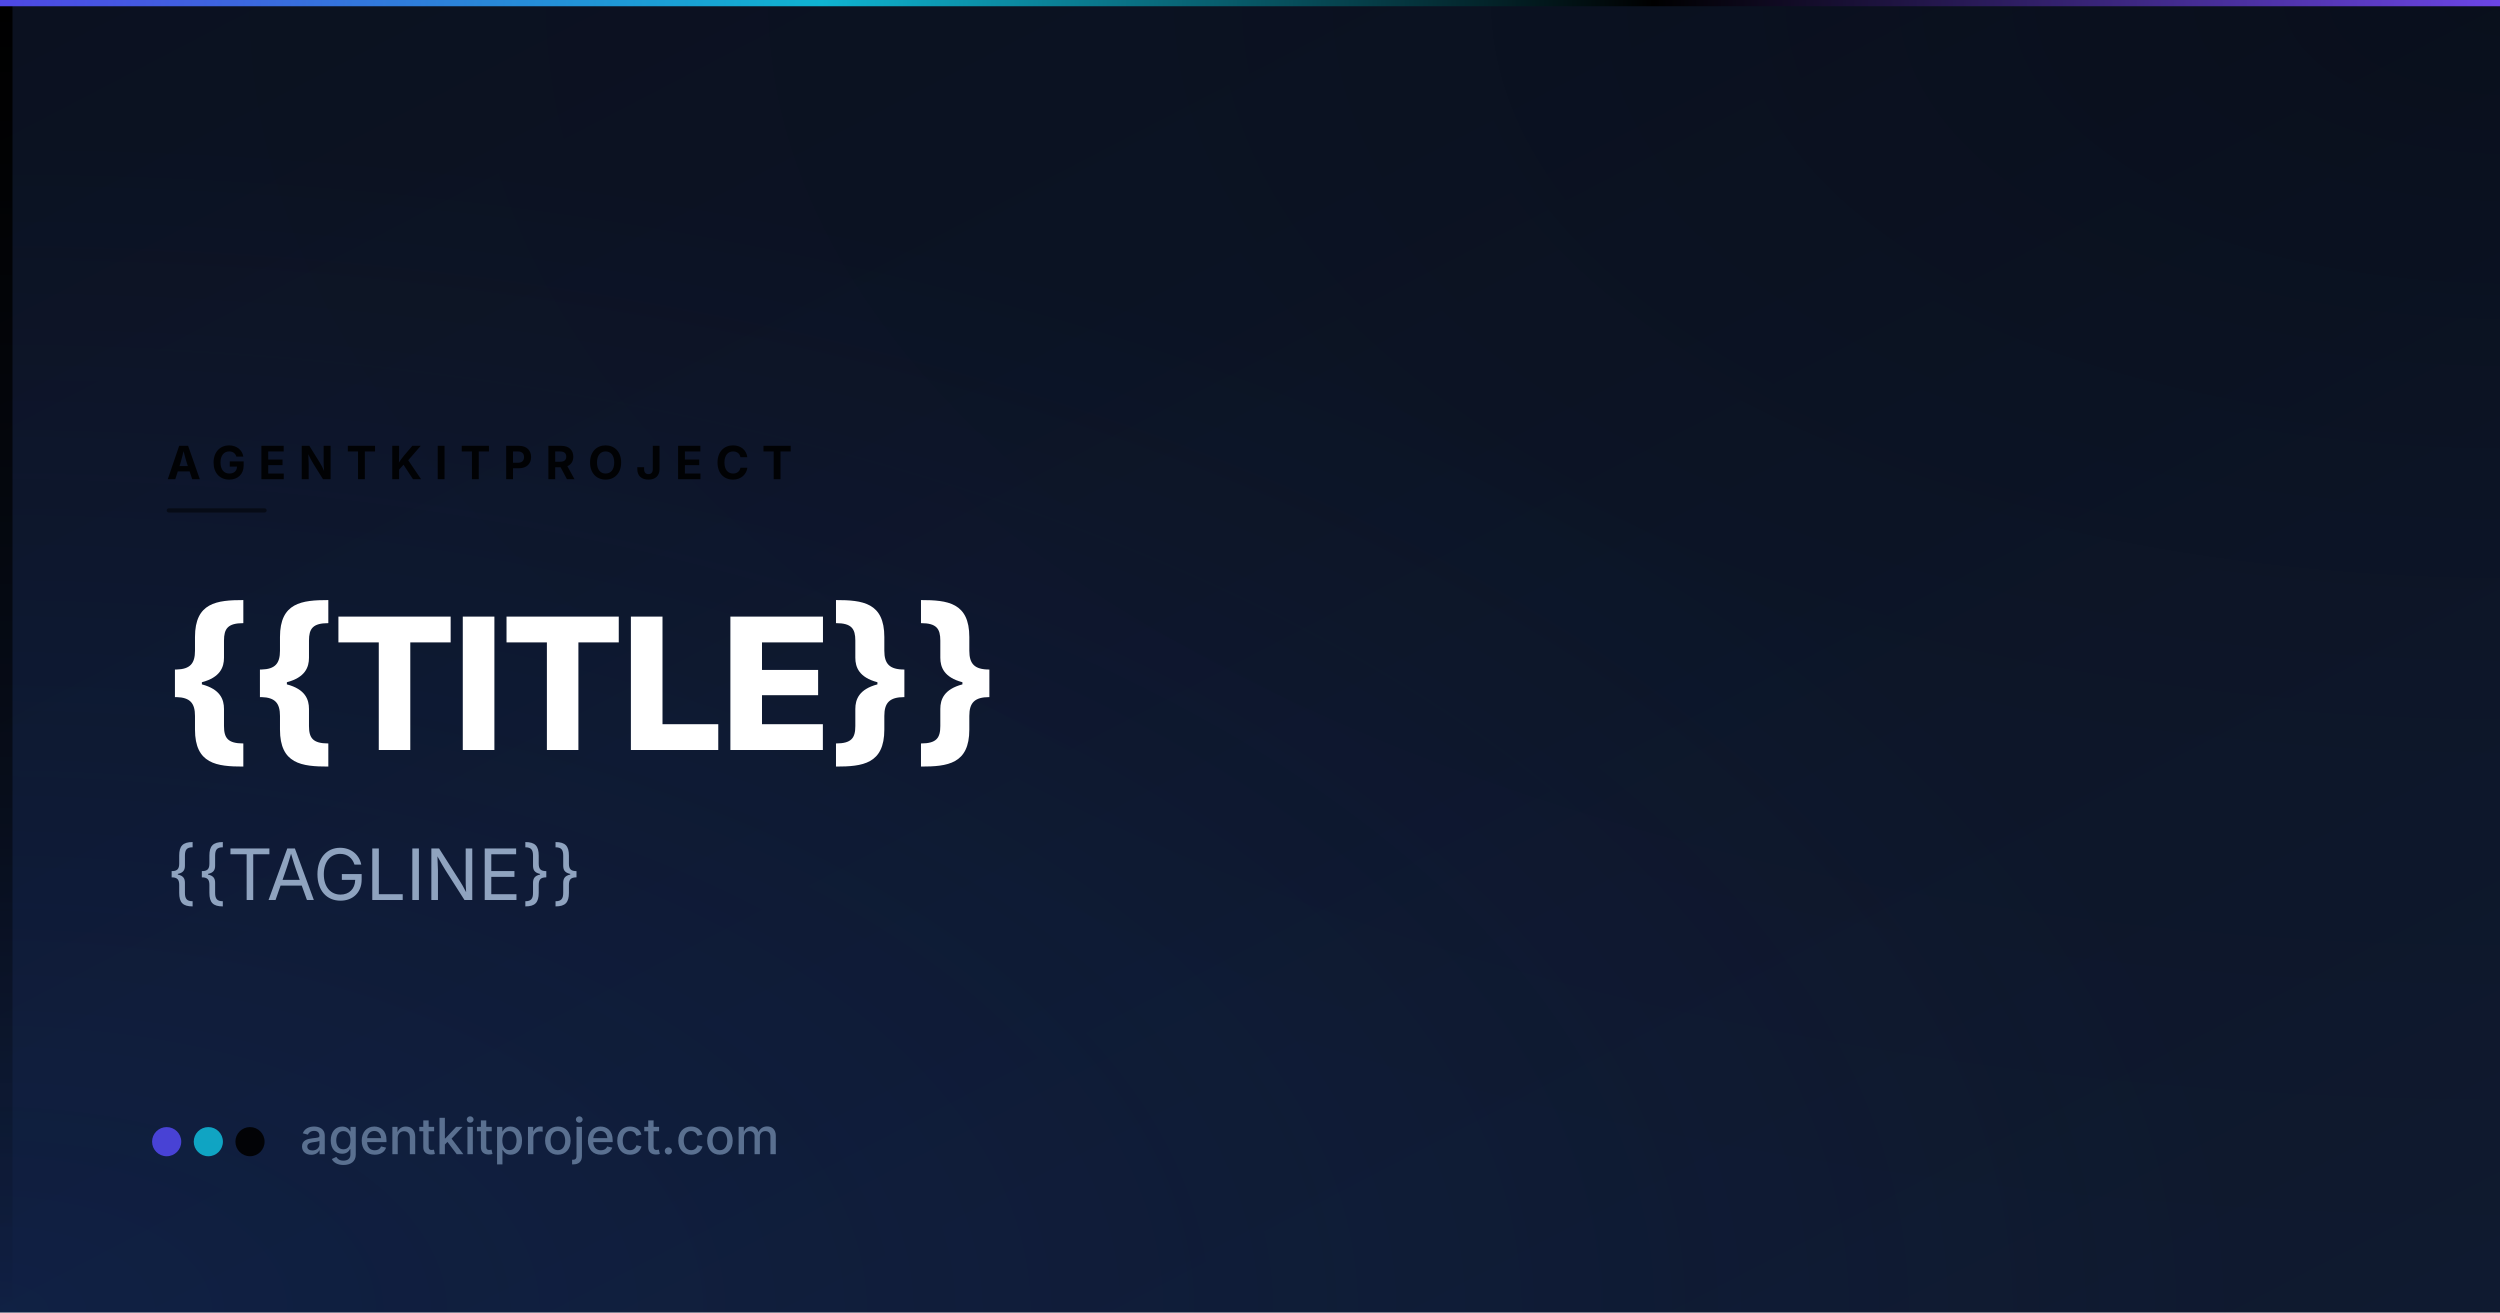
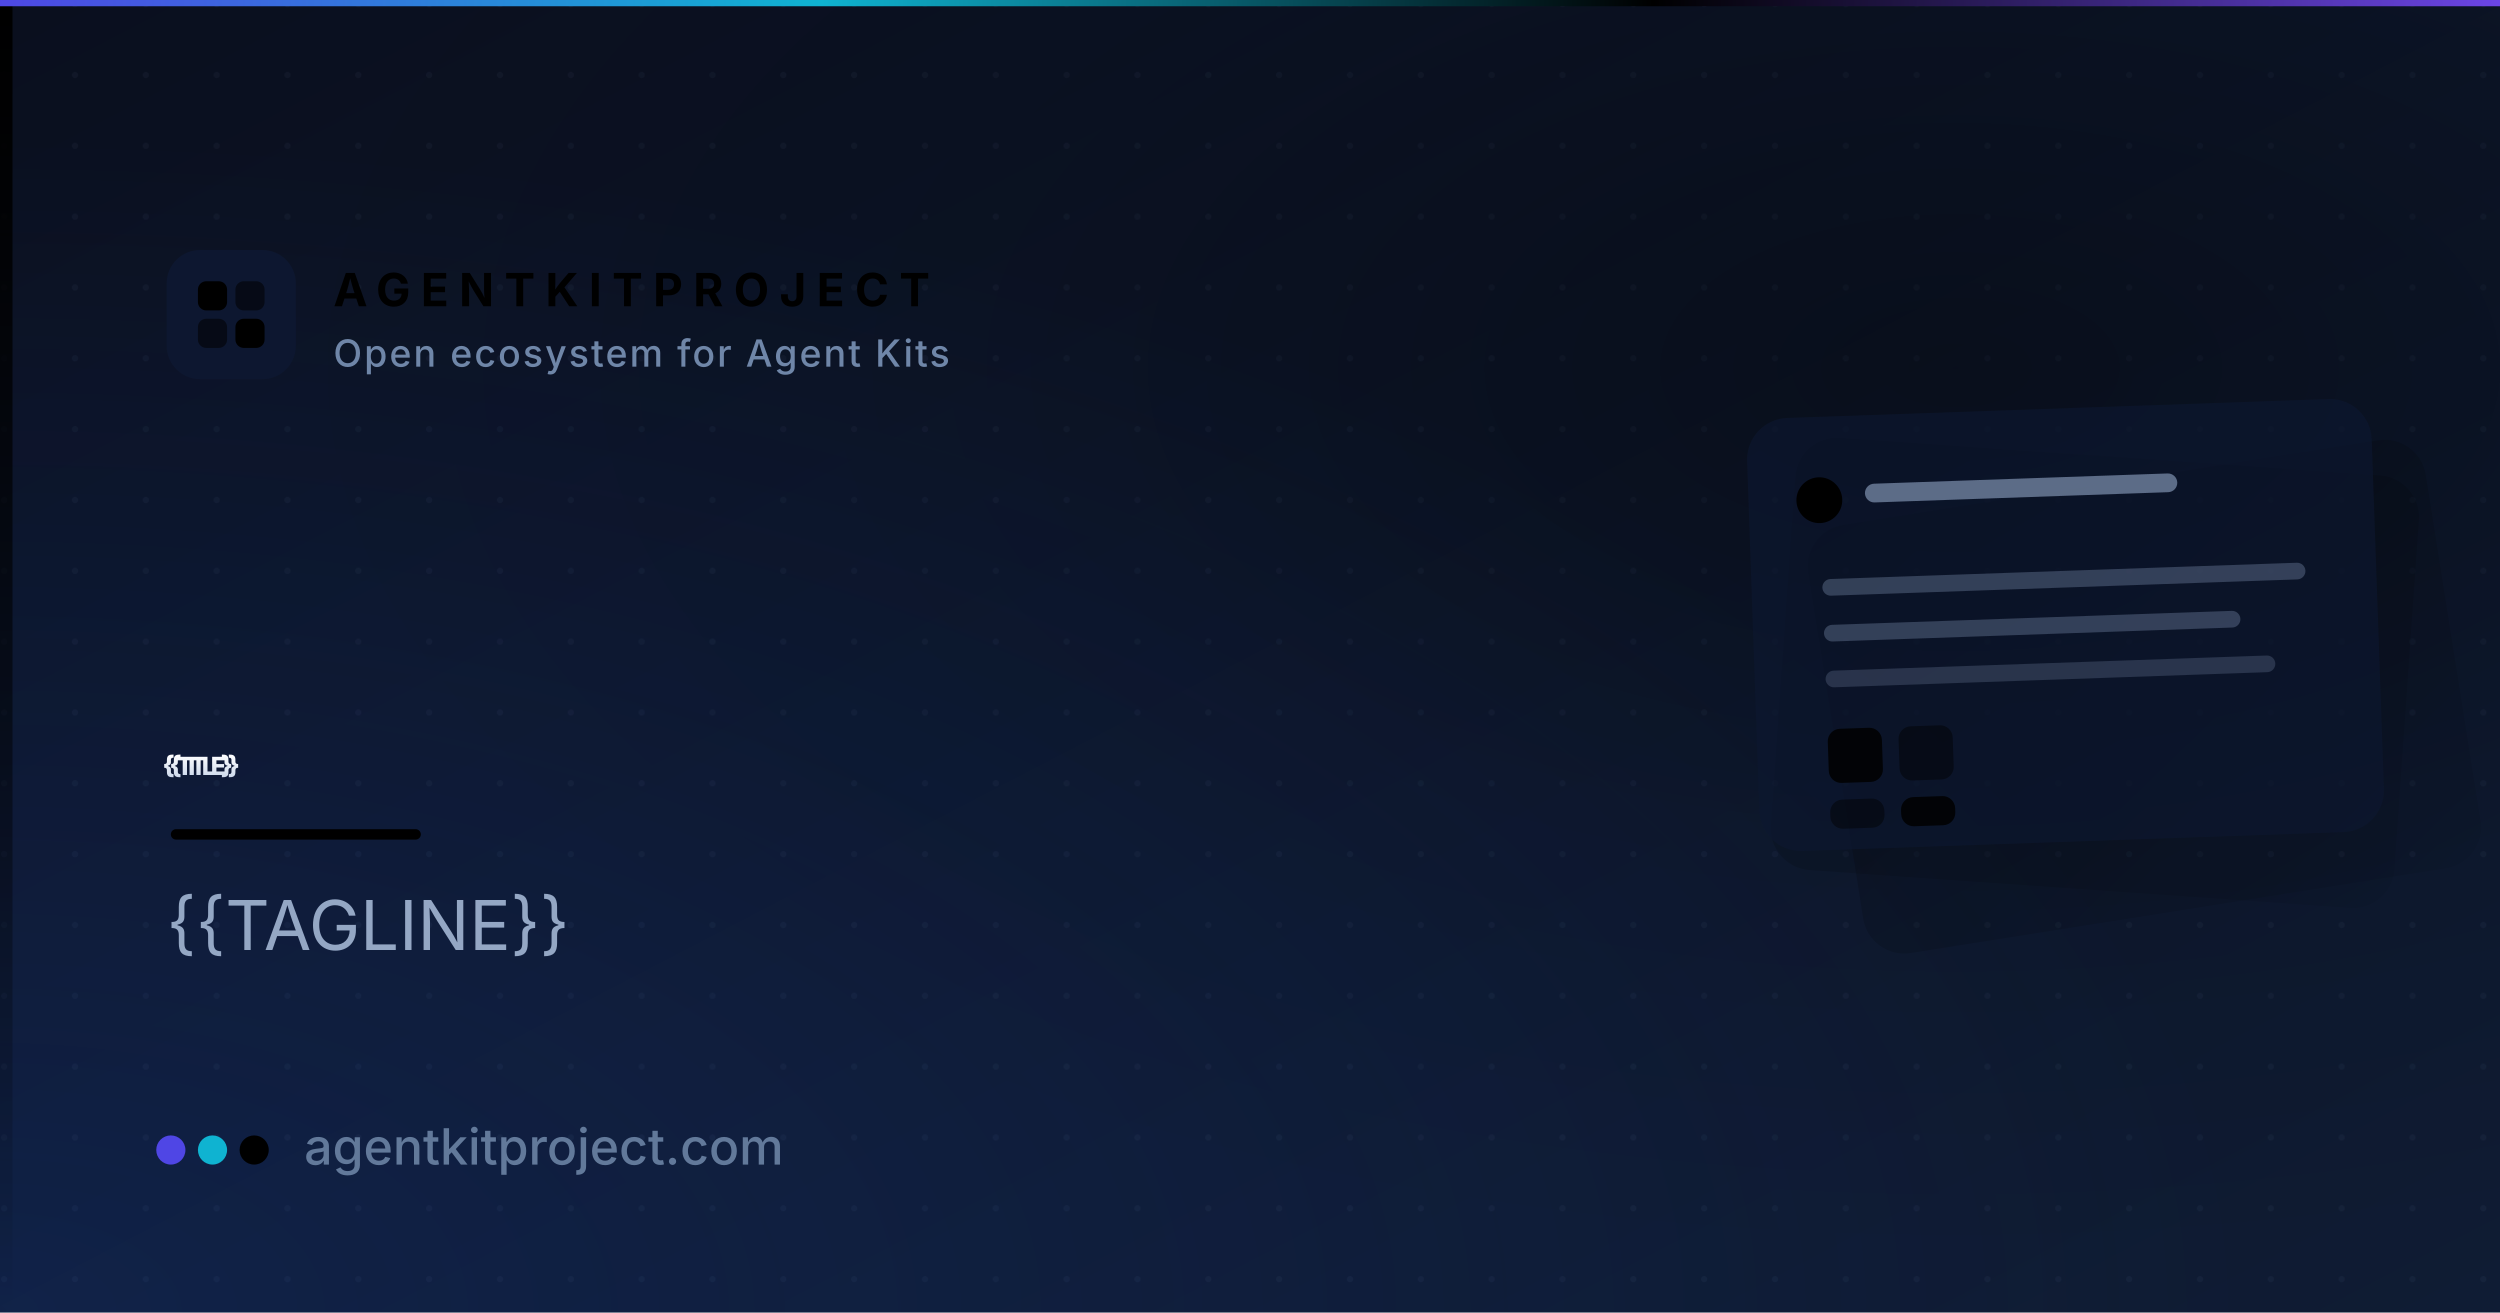
<svg xmlns="http://www.w3.org/2000/svg" width="1200" height="630" viewBox="0 0 1200 630">
  <defs>
    <linearGradient id="bg" x1="0" y1="0" x2="1" y2="1">
-       <stop offset="0%" stop-color="#0b1120" />
-       <stop offset="100%" stop-color="#0f1a30" />
+       <stop offset="0%" stop-color="#0a0f1e" />
+       <stop offset="100%" stop-color="#0f1c34" />
    </linearGradient>
-     <radialGradient id="bloom" cx="1" cy="0" r="1" gradientUnits="objectBoundingBox">
-       <stop offset="0%" stop-color="{{ACCENT}}" stop-opacity="0.30" />
-       <stop offset="55%" stop-color="{{ACCENT}}" stop-opacity="0.06" />
+     <radialGradient id="bloom" cx="0.78" cy="0.28" r="0.7">
+       <stop offset="0%" stop-color="{{ACCENT}}" stop-opacity="0.34" />
+       <stop offset="55%" stop-color="{{ACCENT}}" stop-opacity="0.08" />
      <stop offset="100%" stop-color="{{ACCENT}}" stop-opacity="0" />
    </radialGradient>
-     <radialGradient id="bloom2" cx="0" cy="1" r="0.9" gradientUnits="objectBoundingBox">
-       <stop offset="0%" stop-color="#2563eb" stop-opacity="0.14" />
+     <radialGradient id="bloom2" cx="0" cy="1" r="0.9">
+       <stop offset="0%" stop-color="#2563eb" stop-opacity="0.16" />
      <stop offset="100%" stop-color="#2563eb" stop-opacity="0" />
    </radialGradient>
    <linearGradient id="sidebar" x1="0" y1="0" x2="0" y2="1">
      <stop offset="0%" stop-color="{{ACCENT}}" />
-       <stop offset="60%" stop-color="{{ACCENT}}" stop-opacity="0.5" />
+       <stop offset="55%" stop-color="{{ACCENT}}" stop-opacity="0.5" />
      <stop offset="100%" stop-color="{{ACCENT}}" stop-opacity="0" />
    </linearGradient>
    <linearGradient id="rainbar" x1="0" y1="0" x2="1" y2="0">
      <stop offset="0%" stop-color="#4f46e5" />
      <stop offset="33%" stop-color="#0fb3d1" />
      <stop offset="66%" stop-color="{{ACCENT}}" />
      <stop offset="100%" stop-color="#6d46e9" />
    </linearGradient>
+     <linearGradient id="card1" x1="0" y1="0" x2="1" y2="1">
+       <stop offset="0%" stop-color="{{ACCENT}}" stop-opacity="0.22" />
+       <stop offset="100%" stop-color="{{ACCENT}}" stop-opacity="0.05" />
+     </linearGradient>
+     <linearGradient id="title" x1="0" y1="0" x2="0" y2="1">
+       <stop offset="0%" stop-color="#ffffff" />
+       <stop offset="100%" stop-color="#cdd9ec" />
+     </linearGradient>
+     <pattern id="dots" width="34" height="34" patternUnits="userSpaceOnUse">
+       <circle cx="2" cy="2" r="1.5" fill="#9fb4d6" opacity="0.05" />
+     </pattern>
  </defs>
  <rect width="1200" height="630" fill="url(#bg)" />
+   <rect width="1200" height="630" fill="url(#dots)" />
  <rect width="1200" height="630" fill="url(#bloom)" />
  <rect width="1200" height="630" fill="url(#bloom2)" />
  <rect x="0" y="0" width="6" height="630" fill="url(#sidebar)" />
  <rect x="0" y="0" width="1200" height="3" fill="url(#rainbar)" />
-   <circle cx="1100" cy="80" r="280" fill="none" stroke="{{ACCENT}}" stroke-width="1" opacity="0.12" />
-   <circle cx="1100" cy="80" r="180" fill="none" stroke="{{ACCENT}}" stroke-width="1" opacity="0.18" />
-   <text x="80" y="230" font-family="'Inter', 'Helvetica Neue', Arial, sans-serif" font-size="22" font-weight="700" letter-spacing="6" fill="{{ACCENT}}" opacity="0.9">AGENTKITPROJECT</text>
-   <rect x="80" y="244" width="48" height="2" fill="{{ACCENT}}" opacity="0.5" rx="1" />
-   <text x="78" y="360" font-family="'Inter', 'Helvetica Neue', Arial, sans-serif" font-size="88" font-weight="800" letter-spacing="-2" fill="#ffffff">{{TITLE}}</text>
-   <text x="80" y="432" font-family="'Inter', 'Helvetica Neue', Arial, sans-serif" font-size="34" font-weight="400" letter-spacing="0" fill="#8fa3bf">{{TAGLINE}}</text>
-   <circle cx="80" cy="548" r="7" fill="#4f46e5" opacity="0.9" />
-   <circle cx="100" cy="548" r="7" fill="#0fb3d1" opacity="0.9" />
-   <circle cx="120" cy="548" r="7" fill="{{ACCENT}}" opacity="0.9" />
-   <text x="144" y="554" font-family="'Inter', 'Helvetica Neue', Arial, sans-serif" font-size="24" font-weight="500" fill="#5a7090">agentkitproject.com</text>
+   <g transform="translate(842 196)">
+     <g transform="rotate(-9 150 120)">
+       <rect x="34" y="40" width="300" height="208" rx="20" fill="url(#card1)" stroke="{{ACCENT}}" stroke-opacity="0.28" stroke-width="1.5" />
+     </g>
+     <g transform="rotate(4 150 120)">
+       <rect x="14" y="22" width="300" height="208" rx="20" fill="url(#card1)" stroke="{{ACCENT}}" stroke-opacity="0.4" stroke-width="1.5" />
+     </g>
+     <g transform="rotate(-2 150 120)">
+       <rect x="0" y="0" width="300" height="208" rx="20" fill="#0d1730" fill-opacity="0.66" stroke="{{ACCENT}}" stroke-opacity="0.85" stroke-width="2" />
+       <circle cx="34" cy="40" r="11" fill="{{ACCENT}}" />
+       <rect x="56" y="33" width="150" height="9" rx="4.5" fill="#9fb4d6" opacity="0.55" />
+       <rect x="34" y="78" width="232" height="8" rx="4" fill="#9fb4d6" opacity="0.28" />
+       <rect x="34" y="100" width="200" height="8" rx="4" fill="#9fb4d6" opacity="0.28" />
+       <rect x="34" y="122" width="216" height="8" rx="4" fill="#9fb4d6" opacity="0.2" />
+       <rect x="34" y="150" width="26" height="26" rx="6" fill="{{ACCENT}}" opacity="0.85" />
+       <rect x="68" y="150" width="26" height="26" rx="6" fill="{{ACCENT}}" opacity="0.45" />
+       <rect x="34" y="184" width="26" height="14" rx="6" fill="{{ACCENT}}" opacity="0.45" />
+       <rect x="68" y="184" width="26" height="14" rx="6" fill="{{ACCENT}}" opacity="0.85" />
+     </g>
+   </g>
+   <g transform="translate(80 120)">
+     <rect x="0" y="0" width="62" height="62" rx="16" fill="#0d1730" stroke="{{ACCENT}}" stroke-opacity="0.5" stroke-width="1.5" />
+     <rect x="15" y="15" width="14" height="14" rx="4" fill="{{ACCENT}}" />
+     <rect x="33" y="15" width="14" height="14" rx="4" fill="{{ACCENT}}" opacity="0.55" />
+     <rect x="15" y="33" width="14" height="14" rx="4" fill="{{ACCENT}}" opacity="0.55" />
+     <rect x="33" y="33" width="14" height="14" rx="4" fill="{{ACCENT}}" />
+   </g>
+   <text x="160" y="147" font-family="'Inter','Helvetica Neue',Arial,sans-serif" font-size="22" font-weight="700" letter-spacing="5" fill="{{ACCENT}}">AGENTKITPROJECT</text>
+   <text x="160" y="176" font-family="'Inter','Helvetica Neue',Arial,sans-serif" font-size="18" font-weight="500" letter-spacing="1" fill="#6f86a8">Open ecosystem for Agent Kits</text>
+   <text x="78" y="372" font-family="'Inter','Helvetica Neue',Arial,sans-serif" font-size="{{TITLESIZE}}" font-weight="800" letter-spacing="-2.5" fill="url(#title)">{{TITLE}}</text>
+   <rect x="82" y="398" width="120" height="5" rx="2.5" fill="{{ACCENT}}" />
+   <text x="80" y="456" font-family="'Inter','Helvetica Neue',Arial,sans-serif" font-size="33" font-weight="400" fill="#94a7c4">{{TAGLINE}}</text>
+   <circle cx="82" cy="552" r="7" fill="#4f46e5" />
+   <circle cx="102" cy="552" r="7" fill="#0fb3d1" />
+   <circle cx="122" cy="552" r="7" fill="{{ACCENT}}" />
+   <text x="146" y="559" font-family="'Inter','Helvetica Neue',Arial,sans-serif" font-size="24" font-weight="500" fill="#62799a">agentkitproject.com</text>
</svg>
